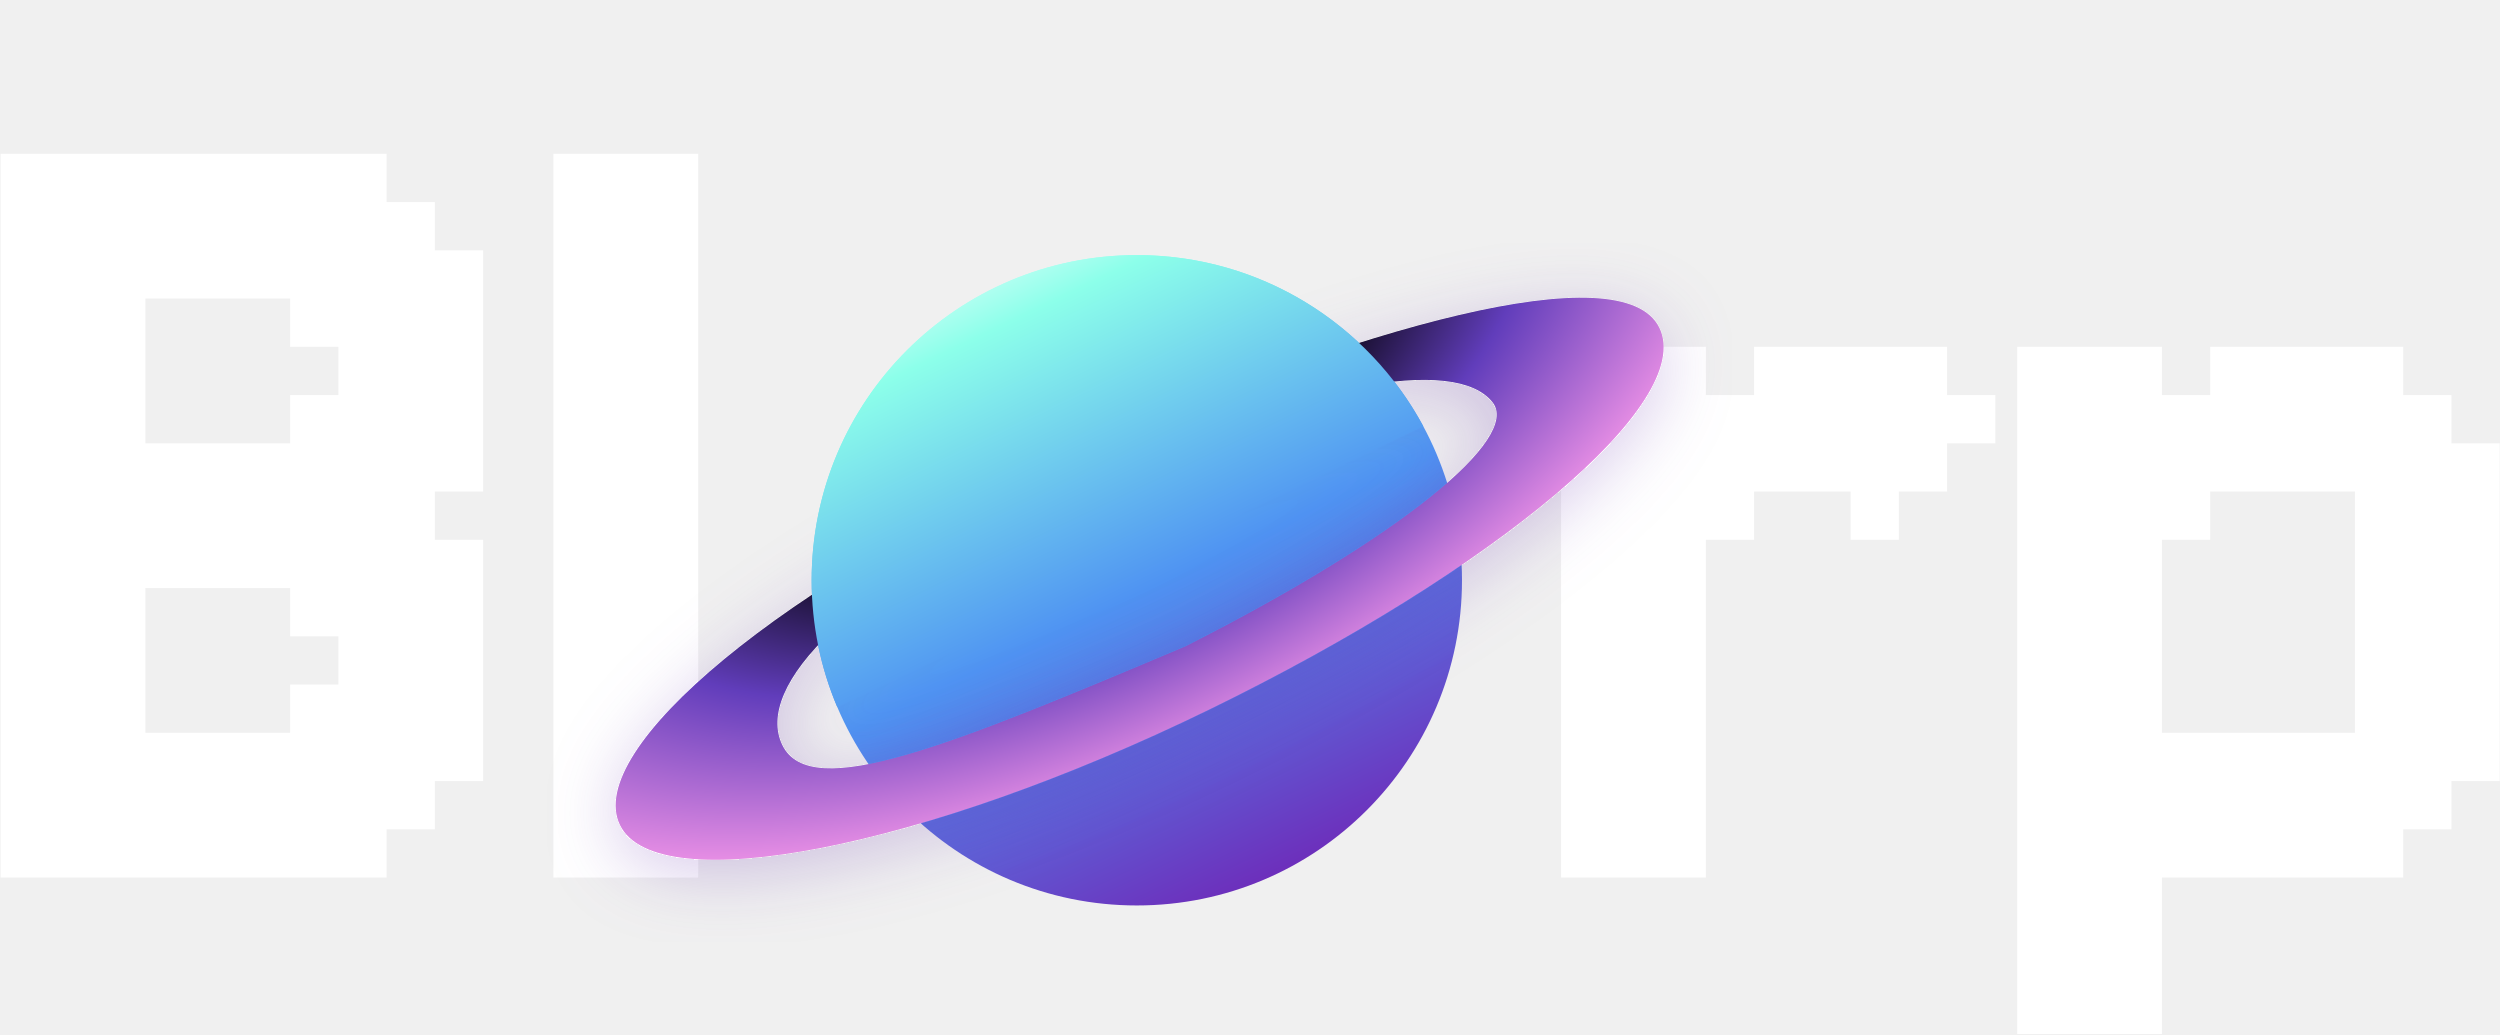
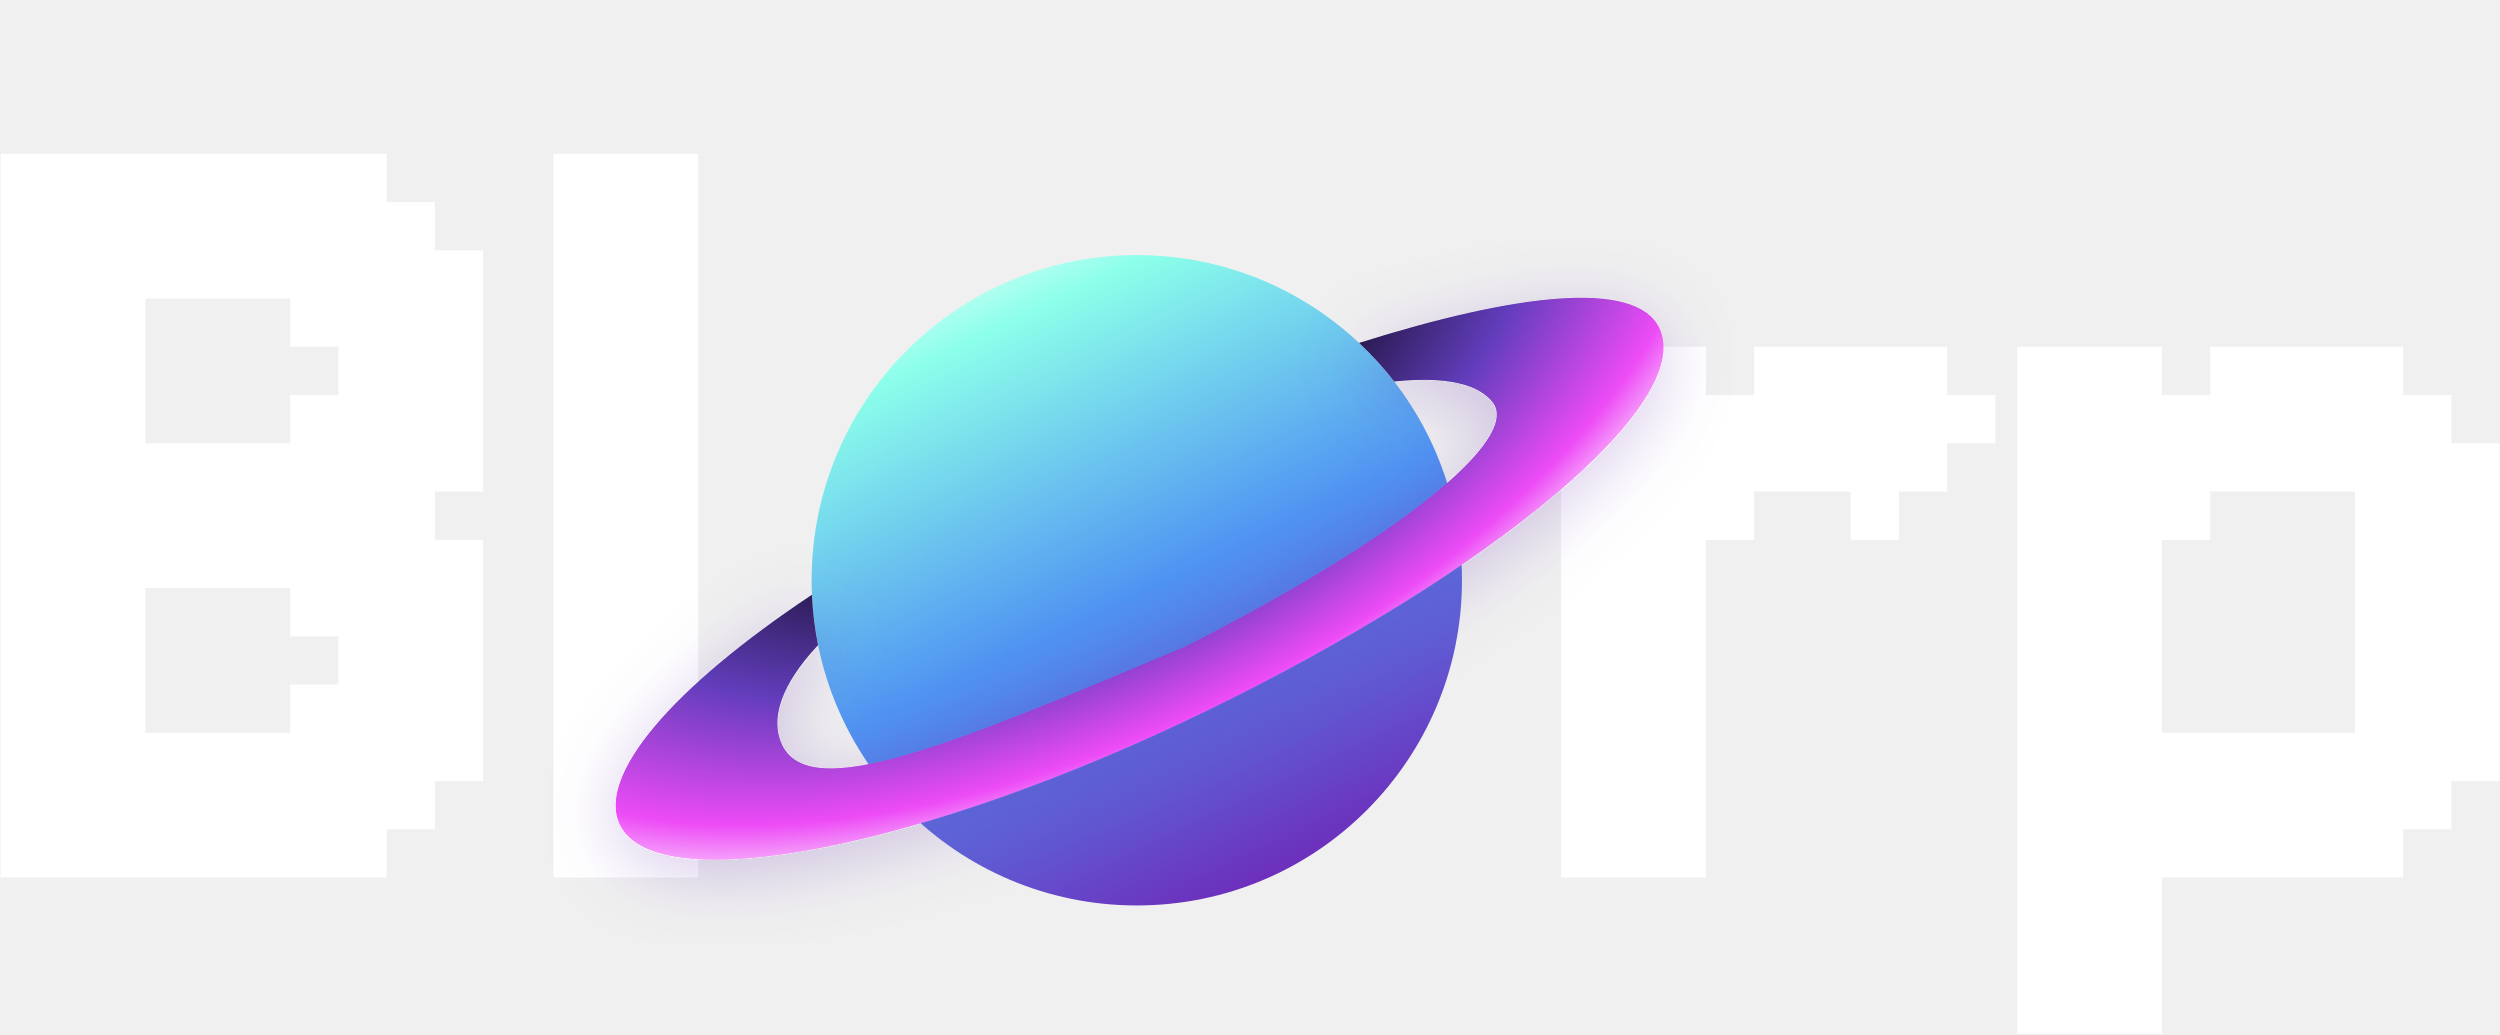
<svg xmlns="http://www.w3.org/2000/svg" width="735" height="304" viewBox="0 0 735 304" fill="none">
  <g clip-path="url(#clip0_25_135)">
    <path d="M0.185 45.222H14.37V59.407H0.185V45.222ZM14.37 45.222H28.556V59.407H14.37V45.222ZM28.556 45.222H42.741V59.407H28.556V45.222ZM42.741 45.222H56.926V59.407H42.741V45.222ZM56.926 45.222H71.111V59.407H56.926V45.222ZM71.111 45.222H85.296V59.407H71.111V45.222ZM85.296 45.222H99.481V59.407H85.296V45.222ZM99.481 45.222H113.667V59.407H99.481V45.222ZM99.481 59.407H113.667V73.593H99.481V59.407ZM113.667 59.407H127.852V73.593H113.667V59.407ZM85.296 59.407H99.481V73.593H85.296V59.407ZM71.111 59.407H85.296V73.593H71.111V59.407ZM56.926 59.407H71.111V73.593H56.926V59.407ZM42.741 59.407H56.926V73.593H42.741V59.407ZM28.556 59.407H42.741V73.593H28.556V59.407ZM14.37 59.407H28.556V73.593H14.37V59.407ZM0.185 59.407H14.37V73.593H0.185V59.407ZM0.185 73.593H14.37V87.778H0.185V73.593ZM14.37 73.593H28.556V87.778H14.37V73.593ZM28.556 73.593H42.741V87.778H28.556V73.593ZM42.741 73.593H56.926V87.778H42.741V73.593ZM71.111 73.593H85.296V87.778H71.111V73.593ZM85.296 73.593H99.481V87.778H85.296V73.593ZM99.481 73.593H113.667V87.778H99.481V73.593ZM113.667 73.593H127.852V87.778H113.667V73.593ZM127.852 73.593H142.037V87.778H127.852V73.593ZM56.926 73.593H71.111V87.778H56.926V73.593ZM85.296 87.778H99.481V101.963H85.296V87.778ZM99.481 87.778H113.667V101.963H99.481V87.778ZM127.852 87.778H142.037V101.963H127.852V87.778ZM113.667 87.778H127.852V101.963H113.667V87.778ZM113.667 101.963H127.852V116.148H113.667V101.963ZM113.667 116.148H127.852V130.333H113.667V116.148ZM127.852 116.148H142.037V130.333H127.852V116.148ZM127.852 130.333H142.037V144.519H127.852V130.333ZM127.852 101.963H142.037V116.148H127.852V101.963ZM99.481 116.148H113.667V130.333H99.481V116.148ZM99.481 101.963H113.667V116.148H99.481V101.963ZM85.296 116.148H99.481V130.333H85.296V116.148ZM99.481 130.333H113.667V144.519H99.481V130.333ZM113.667 130.333H127.852V144.519H113.667V130.333ZM113.667 144.519H127.852V158.704H113.667V144.519ZM113.667 158.704H127.852V172.889H113.667V158.704ZM127.852 158.704H142.037V172.889H127.852V158.704ZM127.852 172.889H142.037V187.074H127.852V172.889ZM127.852 187.074H142.037V201.259H127.852V187.074ZM127.852 201.259H142.037V215.444H127.852V201.259ZM127.852 215.444H142.037V229.63H127.852V215.444ZM113.667 215.444H127.852V229.63H113.667V215.444ZM113.667 229.63H127.852V243.815H113.667V229.63ZM99.481 229.63H113.667V243.815H99.481V229.63ZM99.481 215.444H113.667V229.63H99.481V215.444ZM85.296 215.444H99.481V229.63H85.296V215.444ZM85.296 201.259H99.481V215.444H85.296V201.259ZM99.481 201.259H113.667V215.444H99.481V201.259ZM113.667 201.259H127.852V215.444H113.667V201.259ZM113.667 187.074H127.852V201.259H113.667V187.074ZM113.667 172.889H127.852V187.074H113.667V172.889ZM99.481 172.889H113.667V187.074H99.481V172.889ZM99.481 187.074H113.667V201.259H99.481V187.074ZM85.296 172.889H99.481V187.074H85.296V172.889ZM85.296 158.704H99.481V172.889H85.296V158.704ZM99.481 158.704H113.667V172.889H99.481V158.704ZM99.481 144.519H113.667V158.704H99.481V144.519ZM85.296 144.519H99.481V158.704H85.296V144.519ZM85.296 130.333H99.481V144.519H85.296V130.333ZM71.111 158.704H85.296V172.889H71.111V158.704ZM56.926 158.704H71.111V172.889H56.926V158.704ZM42.741 158.704H56.926V172.889H42.741V158.704ZM42.741 144.519H56.926V158.704H42.741V144.519ZM56.926 144.519H71.111V158.704H56.926V144.519ZM56.926 130.333H71.111V144.519H56.926V130.333ZM71.111 130.333H85.296V144.519H71.111V130.333ZM42.741 130.333H56.926V144.519H42.741V130.333ZM71.111 144.519H85.296V158.704H71.111V144.519ZM14.37 87.778H28.556V101.963H14.37V87.778ZM28.556 87.778H42.741V101.963H28.556V87.778ZM28.556 101.963H42.741V116.148H28.556V101.963ZM28.556 116.148H42.741V130.333H28.556V116.148ZM28.556 130.333H42.741V144.519H28.556V130.333ZM14.37 130.333H28.556V144.519H14.37V130.333ZM0.185 130.333H14.37V144.519H0.185V130.333ZM0.185 116.148H14.37V130.333H0.185V116.148ZM0.185 101.963H14.37V116.148H0.185V101.963ZM0.185 87.778H14.37V101.963H0.185V87.778ZM14.37 116.148H28.556V130.333H14.37V116.148ZM14.37 144.519H28.556V158.704H14.37V144.519ZM14.37 101.963H28.556V116.148H14.37V101.963ZM0.185 144.519H14.37V158.704H0.185V144.519ZM0.185 158.704H14.37V172.889H0.185V158.704ZM14.37 158.704H28.556V172.889H14.37V158.704ZM28.556 144.519H42.741V158.704H28.556V144.519ZM28.556 158.704H42.741V172.889H28.556V158.704ZM28.556 172.889H42.741V187.074H28.556V172.889ZM28.556 187.074H42.741V201.259H28.556V187.074ZM28.556 201.259H42.741V215.444H28.556V201.259ZM28.556 215.444H42.741V229.63H28.556V215.444ZM42.741 215.444H56.926V229.63H42.741V215.444ZM56.926 215.444H71.111V229.63H56.926V215.444ZM71.111 215.444H85.296V229.63H71.111V215.444ZM85.296 229.63H99.481V243.815H85.296V229.63ZM99.481 243.815H113.667V258H99.481V243.815ZM85.296 243.815H99.481V258H85.296V243.815ZM71.111 243.815H85.296V258H71.111V243.815ZM56.926 243.815H71.111V258H56.926V243.815ZM42.741 243.815H56.926V258H42.741V243.815ZM28.556 243.815H42.741V258H28.556V243.815ZM14.37 243.815H28.556V258H14.37V243.815ZM0.185 243.815H14.37V258H0.185V243.815ZM0.185 229.63H14.37V243.815H0.185V229.63ZM0.185 215.444H14.37V229.63H0.185V215.444ZM0.185 201.259H14.37V215.444H0.185V201.259ZM0.185 187.074H14.37V201.259H0.185V187.074ZM0.185 172.889H14.37V187.074H0.185V172.889ZM14.37 172.889H28.556V187.074H14.37V172.889ZM14.37 187.074H28.556V201.259H14.37V187.074ZM14.37 201.259H28.556V215.444H14.37V201.259ZM14.37 215.444H28.556V229.63H14.37V215.444ZM14.37 229.63H28.556V243.815H14.37V229.63ZM28.556 229.63H42.741V243.815H28.556V229.63ZM42.741 229.63H56.926V243.815H42.741V229.63ZM56.926 229.63H71.111V243.815H56.926V229.63ZM71.111 229.63H85.296V243.815H71.111V229.63ZM162.706 45.222H176.891V59.407H162.706V45.222ZM162.706 59.407H176.891V73.593H162.706V59.407ZM162.706 73.593H176.891V87.778H162.706V73.593ZM162.706 87.778H176.891V101.963H162.706V87.778ZM162.706 101.963H176.891V116.148H162.706V101.963ZM162.706 116.148H176.891V130.333H162.706V116.148ZM162.706 130.333H176.891V144.519H162.706V130.333ZM162.706 144.519H176.891V158.704H162.706V144.519ZM162.706 158.704H176.891V172.889H162.706V158.704ZM162.706 172.889H176.891V187.074H162.706V172.889ZM162.706 187.074H176.891V201.259H162.706V187.074ZM162.706 201.259H176.891V215.444H162.706V201.259ZM162.706 215.444H176.891V229.63H162.706V215.444ZM162.706 229.63H176.891V243.815H162.706V229.63ZM162.706 243.815H176.891V258H162.706V243.815ZM176.891 243.815H191.076V258H176.891V243.815ZM191.076 243.815H205.261V258H191.076V243.815ZM191.076 229.63H205.261V243.815H191.076V229.63ZM191.076 215.444H205.261V229.63H191.076V215.444ZM191.076 201.259H205.261V215.444H191.076V201.259ZM191.076 187.074H205.261V201.259H191.076V187.074ZM191.076 172.889H205.261V187.074H191.076V172.889ZM191.076 158.704H205.261V172.889H191.076V158.704ZM191.076 144.519H205.261V158.704H191.076V144.519ZM191.076 130.333H205.261V144.519H191.076V130.333ZM191.076 45.222H205.261V59.407H191.076V45.222ZM176.891 45.222H191.076V59.407H176.891V45.222ZM176.891 59.407H191.076V73.593H176.891V59.407ZM191.076 59.407H205.261V73.593H191.076V59.407ZM191.076 73.593H205.261V87.778H191.076V73.593ZM191.076 87.778H205.261V101.963H191.076V87.778ZM191.076 101.963H205.261V116.148H191.076V101.963ZM191.076 116.148H205.261V130.333H191.076V116.148ZM176.891 101.963H191.076V116.148H176.891V101.963ZM176.891 87.778H191.076V101.963H176.891V87.778ZM176.891 73.593H191.076V87.778H176.891V73.593ZM176.891 116.148H191.076V130.333H176.891V116.148ZM176.891 130.333H191.076V144.519H176.891V130.333ZM176.891 229.63H191.076V243.815H176.891V229.63ZM176.891 215.444H191.076V229.63H176.891V215.444ZM176.891 201.259H191.076V215.444H176.891V201.259ZM176.891 187.074H191.076V201.259H176.891V187.074ZM176.891 172.889H191.076V187.074H176.891V172.889ZM176.891 158.704H191.076V172.889H176.891V158.704ZM176.891 144.519H191.076V158.704H176.891V144.519ZM487.333 101.963H501.518V116.148H487.333V101.963ZM473.148 116.148H487.333V130.333H473.148V116.148ZM473.148 130.333H487.333V144.519H473.148V130.333ZM458.962 116.148H473.148V130.333H458.962V116.148ZM458.962 101.963H473.148V116.148H458.962V101.963ZM473.148 101.963H487.333V116.148H473.148V101.963ZM473.148 144.519H487.333V158.704H473.148V144.519ZM458.962 144.519H473.148V158.704H458.962V144.519ZM458.962 158.704H473.148V172.889H458.962V158.704ZM458.962 130.333H473.148V144.519H458.962V130.333ZM458.962 172.889H473.148V187.074H458.962V172.889ZM458.962 187.074H473.148V201.259H458.962V187.074ZM458.962 201.259H473.148V215.444H458.962V201.259ZM458.962 215.444H473.148V229.63H458.962V215.444ZM458.962 229.63H473.148V243.815H458.962V229.63ZM473.148 229.63H487.333V243.815H473.148V229.63ZM487.333 229.63H501.518V243.815H487.333V229.63ZM487.333 243.815H501.518V258H487.333V243.815ZM473.148 243.815H487.333V258H473.148V243.815ZM458.962 243.815H473.148V258H458.962V243.815ZM487.333 215.444H501.518V229.63H487.333V215.444ZM487.333 201.259H501.518V215.444H487.333V201.259ZM487.333 187.074H501.518V201.259H487.333V187.074ZM487.333 172.889H501.518V187.074H487.333V172.889ZM487.333 158.704H501.518V172.889H487.333V158.704ZM487.333 144.519H501.518V158.704H487.333V144.519ZM487.333 130.333H501.518V144.519H487.333V130.333ZM487.333 116.148H501.518V130.333H487.333V116.148ZM473.148 158.704H487.333V172.889H473.148V158.704ZM473.148 187.074H487.333V201.259H473.148V187.074ZM473.148 201.259H487.333V215.444H473.148V201.259ZM473.148 215.444H487.333V229.63H473.148V215.444ZM473.148 172.889H487.333V187.074H473.148V172.889ZM558.259 130.333H572.444V144.519H558.259V130.333ZM558.259 116.148H572.444V130.333H558.259V116.148ZM544.073 116.148H558.259V130.333H544.073V116.148ZM529.888 116.148H544.073V130.333H529.888V116.148ZM572.444 116.148H586.629V130.333H572.444V116.148ZM558.259 101.963H572.444V116.148H558.259V101.963ZM544.073 101.963H558.259V116.148H544.073V101.963ZM529.888 101.963H544.073V116.148H529.888V101.963ZM515.703 101.963H529.888V116.148H515.703V101.963ZM515.703 116.148H529.888V130.333H515.703V116.148ZM501.518 116.148H515.703V130.333H501.518V116.148ZM501.518 130.333H515.703V144.519H501.518V130.333ZM544.073 130.333H558.259V144.519H544.073V130.333ZM544.073 144.519H558.259V158.704H544.073V144.519ZM529.888 130.333H544.073V144.519H529.888V130.333ZM515.703 130.333H529.888V144.519H515.703V130.333ZM501.518 144.519H515.703V158.704H501.518V144.519ZM593.057 101.963H607.242V116.148H593.057V101.963ZM593.057 116.148H607.242V130.333H593.057V116.148ZM593.057 229.63H607.242V243.815H593.057V229.63ZM593.057 243.815H607.242V258H593.057V243.815ZM607.242 243.815H621.428V258H607.242V243.815ZM607.242 101.963H621.428V116.148H607.242V101.963ZM649.798 101.963H663.983V116.148H649.798V101.963ZM663.983 101.963H678.168V116.148H663.983V101.963ZM678.168 101.963H692.353V116.148H678.168V101.963ZM692.353 101.963H706.539V116.148H692.353V101.963ZM706.539 116.148H720.724V130.333H706.539V116.148ZM692.353 116.148H706.539V130.333H692.353V116.148ZM678.168 116.148H692.353V130.333H678.168V116.148ZM663.983 116.148H678.168V130.333H663.983V116.148ZM649.798 116.148H663.983V130.333H649.798V116.148ZM635.613 116.148H649.798V130.333H635.613V116.148ZM607.242 116.148H621.428V130.333H607.242V116.148ZM621.428 201.259H635.613V215.444H621.428V201.259ZM635.613 229.63H649.798V243.815H635.613V229.63ZM635.613 215.444H649.798V229.63H635.613V215.444ZM635.613 243.815H649.798V258H635.613V243.815ZM649.798 243.815H663.983V258H649.798V243.815ZM663.983 243.815H678.168V258H663.983V243.815ZM678.168 243.815H692.353V258H678.168V243.815ZM692.353 243.815H706.539V258H692.353V243.815ZM678.168 229.63H692.353V243.815H678.168V229.63ZM663.983 229.63H678.168V243.815H663.983V229.63ZM649.798 229.63H663.983V243.815H649.798V229.63ZM692.353 229.63H706.539V243.815H692.353V229.63ZM706.539 229.63H720.724V243.815H706.539V229.63ZM692.353 215.444H706.539V229.63H692.353V215.444ZM678.168 215.444H692.353V229.63H678.168V215.444ZM706.539 215.444H720.724V229.63H706.539V215.444ZM720.724 215.444H734.909V229.63H720.724V215.444ZM720.724 201.259H734.909V215.444H720.724V201.259ZM706.539 187.074H720.724V201.259H706.539V187.074ZM706.539 201.259H720.724V215.444H706.539V201.259ZM692.353 201.259H706.539V215.444H692.353V201.259ZM720.724 187.074H734.909V201.259H720.724V187.074ZM720.724 172.889H734.909V187.074H720.724V172.889ZM706.539 172.889H720.724V187.074H706.539V172.889ZM706.539 158.704H720.724V172.889H706.539V158.704ZM706.539 144.519H720.724V158.704H706.539V144.519ZM720.724 144.519H734.909V158.704H720.724V144.519ZM720.724 130.333H734.909V144.519H720.724V130.333ZM720.724 158.704H734.909V172.889H720.724V158.704ZM692.353 172.889H706.539V187.074H692.353V172.889ZM692.353 187.074H706.539V201.259H692.353V187.074ZM692.353 158.704H706.539V172.889H692.353V158.704ZM692.353 144.519H706.539V158.704H692.353V144.519ZM692.353 130.333H706.539V144.519H692.353V130.333ZM678.168 130.333H692.353V144.519H678.168V130.333ZM706.539 130.333H720.724V144.519H706.539V130.333ZM635.613 130.333H649.798V144.519H635.613V130.333ZM649.798 130.333H663.983V144.519H649.798V130.333ZM663.983 130.333H678.168V144.519H663.983V130.333ZM649.798 215.444H663.983V229.63H649.798V215.444ZM663.983 215.444H678.168V229.63H663.983V215.444ZM621.428 243.815H635.613V258H621.428V243.815ZM621.428 229.63H635.613V243.815H621.428V229.63ZM621.428 215.444H635.613V229.63H621.428V215.444ZM607.242 215.444H621.428V229.63H607.242V215.444ZM607.242 229.63H621.428V243.815H607.242V229.63ZM607.242 201.259H621.428V215.444H607.242V201.259ZM621.428 187.074H635.613V201.259H621.428V187.074ZM621.428 172.889H635.613V187.074H621.428V172.889ZM621.428 158.704H635.613V172.889H621.428V158.704ZM621.428 144.519H635.613V158.704H621.428V144.519ZM621.428 130.333H635.613V144.519H621.428V130.333ZM621.428 116.148H635.613V130.333H621.428V116.148ZM621.428 101.963H635.613V116.148H621.428V101.963ZM607.242 130.333H621.428V144.519H607.242V130.333ZM607.242 144.519H621.428V158.704H607.242V144.519ZM607.242 158.704H621.428V172.889H607.242V158.704ZM607.242 172.889H621.428V187.074H607.242V172.889ZM607.242 187.074H621.428V201.259H607.242V187.074ZM593.057 201.259H607.242V215.444H593.057V201.259ZM593.057 215.444H607.242V229.63H593.057V215.444ZM593.057 187.074H607.242V201.259H593.057V187.074ZM593.057 172.889H607.242V187.074H593.057V172.889ZM593.057 158.704H607.242V172.889H593.057V158.704ZM593.057 144.519H607.242V158.704H593.057V144.519ZM593.057 130.333H607.242V144.519H593.057V130.333ZM635.613 144.519H649.798V158.704H635.613V144.519ZM593.057 258H607.242V272.185H593.057V258ZM607.242 258H621.428V272.185H607.242V258ZM621.428 258H635.613V272.185H621.428V258ZM621.428 272.185H635.613V286.37H621.428V272.185ZM621.428 286.37H635.613V300.556H621.428V286.37ZM607.242 286.37H621.428V300.556H607.242V286.37ZM593.057 286.37H607.242V300.556H593.057V286.37ZM607.242 272.185H621.428V286.37H607.242V272.185ZM593.057 272.185H607.242V286.37H593.057V272.185ZM593.057 300.556H607.242V314.741H593.057V300.556ZM607.242 300.556H621.428V314.741H607.242V300.556ZM621.428 300.556H635.613V314.741H621.428V300.556Z" fill="white" />
-     <circle cx="334.222" cy="170.603" r="95.603" fill="url(#paint0_linear_25_135)" />
+     <circle cx="334.22" cy="170.601" r="95.602" fill="url(#paint0_linear_25_135)" />
    <g filter="url(#filter0_d_25_135)">
-       <path fill-rule="evenodd" clip-rule="evenodd" d="M355.421 208.662C439.546 167.631 498.621 118.476 487.834 96.358C477.046 74.241 398.82 96.358 316.907 132.657C229.996 171.171 171.492 220.457 182.28 242.574C193.067 264.692 271.296 249.692 355.421 208.662ZM348.537 190.03C412.006 157.859 447.17 128.842 438.824 118.279C427.918 104.475 383.611 112.328 316.328 142.144C249.046 171.959 221.662 201.956 230.013 219.078C238.364 236.2 279.765 219.078 348.537 190.03Z" fill="url(#paint1_radial_25_135)" />
+       <path fill-rule="evenodd" clip-rule="evenodd" d="M240.518 189.657C239.544 184.842 238.932 179.896 238.711 174.848C197.852 201.97 175.218 228.093 182.28 242.572C193.067 264.689 271.295 249.69 355.419 208.66C439.543 167.63 498.617 118.475 487.829 96.358C480.855 82.058 445.687 86.25 399.559 100.811C403.3 104.314 406.76 108.116 409.899 112.176C424.54 110.657 434.41 112.697 438.82 118.278C447.166 128.841 412.002 157.858 348.534 190.029C279.763 219.076 238.362 236.198 230.012 219.076C226.289 211.443 229.668 201.251 240.518 189.657Z" fill="url(#paint1_radial_25_135)" />
    </g>
-     <path fill-rule="evenodd" clip-rule="evenodd" d="M418.459 125.352L246.164 207.891C241.306 196.433 238.619 183.832 238.619 170.603C238.619 117.803 281.422 75 334.222 75C370.651 75 402.322 95.376 418.459 125.352Z" fill="url(#paint2_linear_25_135)" />
  </g>
  <defs>
-     <filter id="filter0_d_25_135" x="161" y="71.522" width="348.104" height="205.252" filterUnits="userSpaceOnUse" color-interpolation-filters="sRGB">
+     <filter id="filter0_d_25_135" x="161" y="71.522" width="348.1" height="205.249" filterUnits="userSpaceOnUse" color-interpolation-filters="sRGB">
      <feFlood flood-opacity="0" result="BackgroundImageFix" />
      <feColorMatrix in="SourceAlpha" type="matrix" values="0 0 0 0 0 0 0 0 0 0 0 0 0 0 0 0 0 0 127 0" result="hardAlpha" />
      <feOffset dy="4" />
      <feGaussianBlur stdDeviation="10" />
      <feComposite in2="hardAlpha" operator="out" />
      <feColorMatrix type="matrix" values="0 0 0 0 0.403 0 0 0 0 0.198 0 0 0 0 0.689 0 0 0 0.25 0" />
      <feBlend mode="normal" in2="BackgroundImageFix" result="effect1_dropShadow_25_135" />
      <feBlend mode="normal" in="SourceGraphic" in2="effect1_dropShadow_25_135" result="shape" />
    </filter>
-     <linearGradient id="paint0_linear_25_135" x1="283.95" y1="54.039" x2="385.517" y2="266.206" gradientUnits="userSpaceOnUse">
+     <linearGradient id="paint0_linear_25_135" x1="283.948" y1="54.039" x2="385.514" y2="266.203" gradientUnits="userSpaceOnUse">
      <stop offset="0.02" stop-color="white" />
      <stop offset="0.18" stop-color="#8CFFEA" />
      <stop offset="0.555" stop-color="#4F93F2" />
      <stop offset="1" stop-color="#7121B4" />
    </linearGradient>
-     <radialGradient id="paint1_radial_25_135" cx="0" cy="0" r="1" gradientUnits="userSpaceOnUse" gradientTransform="translate(308.83 105.845) rotate(64.2241) scale(138.338 257.925)">
-       <stop offset="0.34" />
+     <radialGradient id="paint1_radial_25_135" cx="0" cy="0" r="1" gradientUnits="userSpaceOnUse" gradientTransform="translate(308.828 105.845) rotate(64.2241) scale(138.336 257.921)">
+       <stop offset="0.27" />
      <stop offset="0.59" stop-color="#613DBB" />
-       <stop offset="0.905" stop-color="#F697E9" />
-       <stop offset="1" stop-color="white" />
+       <stop offset="0.81" stop-color="#ED4BF6" />
+       <stop offset="0.94" stop-color="white" />
    </radialGradient>
-     <linearGradient id="paint2_linear_25_135" x1="283.95" y1="54.039" x2="385.517" y2="266.206" gradientUnits="userSpaceOnUse">
-       <stop offset="0.02" stop-color="white" />
-       <stop offset="0.18" stop-color="#8CFFEA" />
-       <stop offset="0.555" stop-color="#4F93F2" />
-       <stop offset="1" stop-color="#7121B4" />
-     </linearGradient>
    <clipPath id="clip0_25_135">
      <rect width="735" height="304" fill="white" />
    </clipPath>
  </defs>
</svg>
